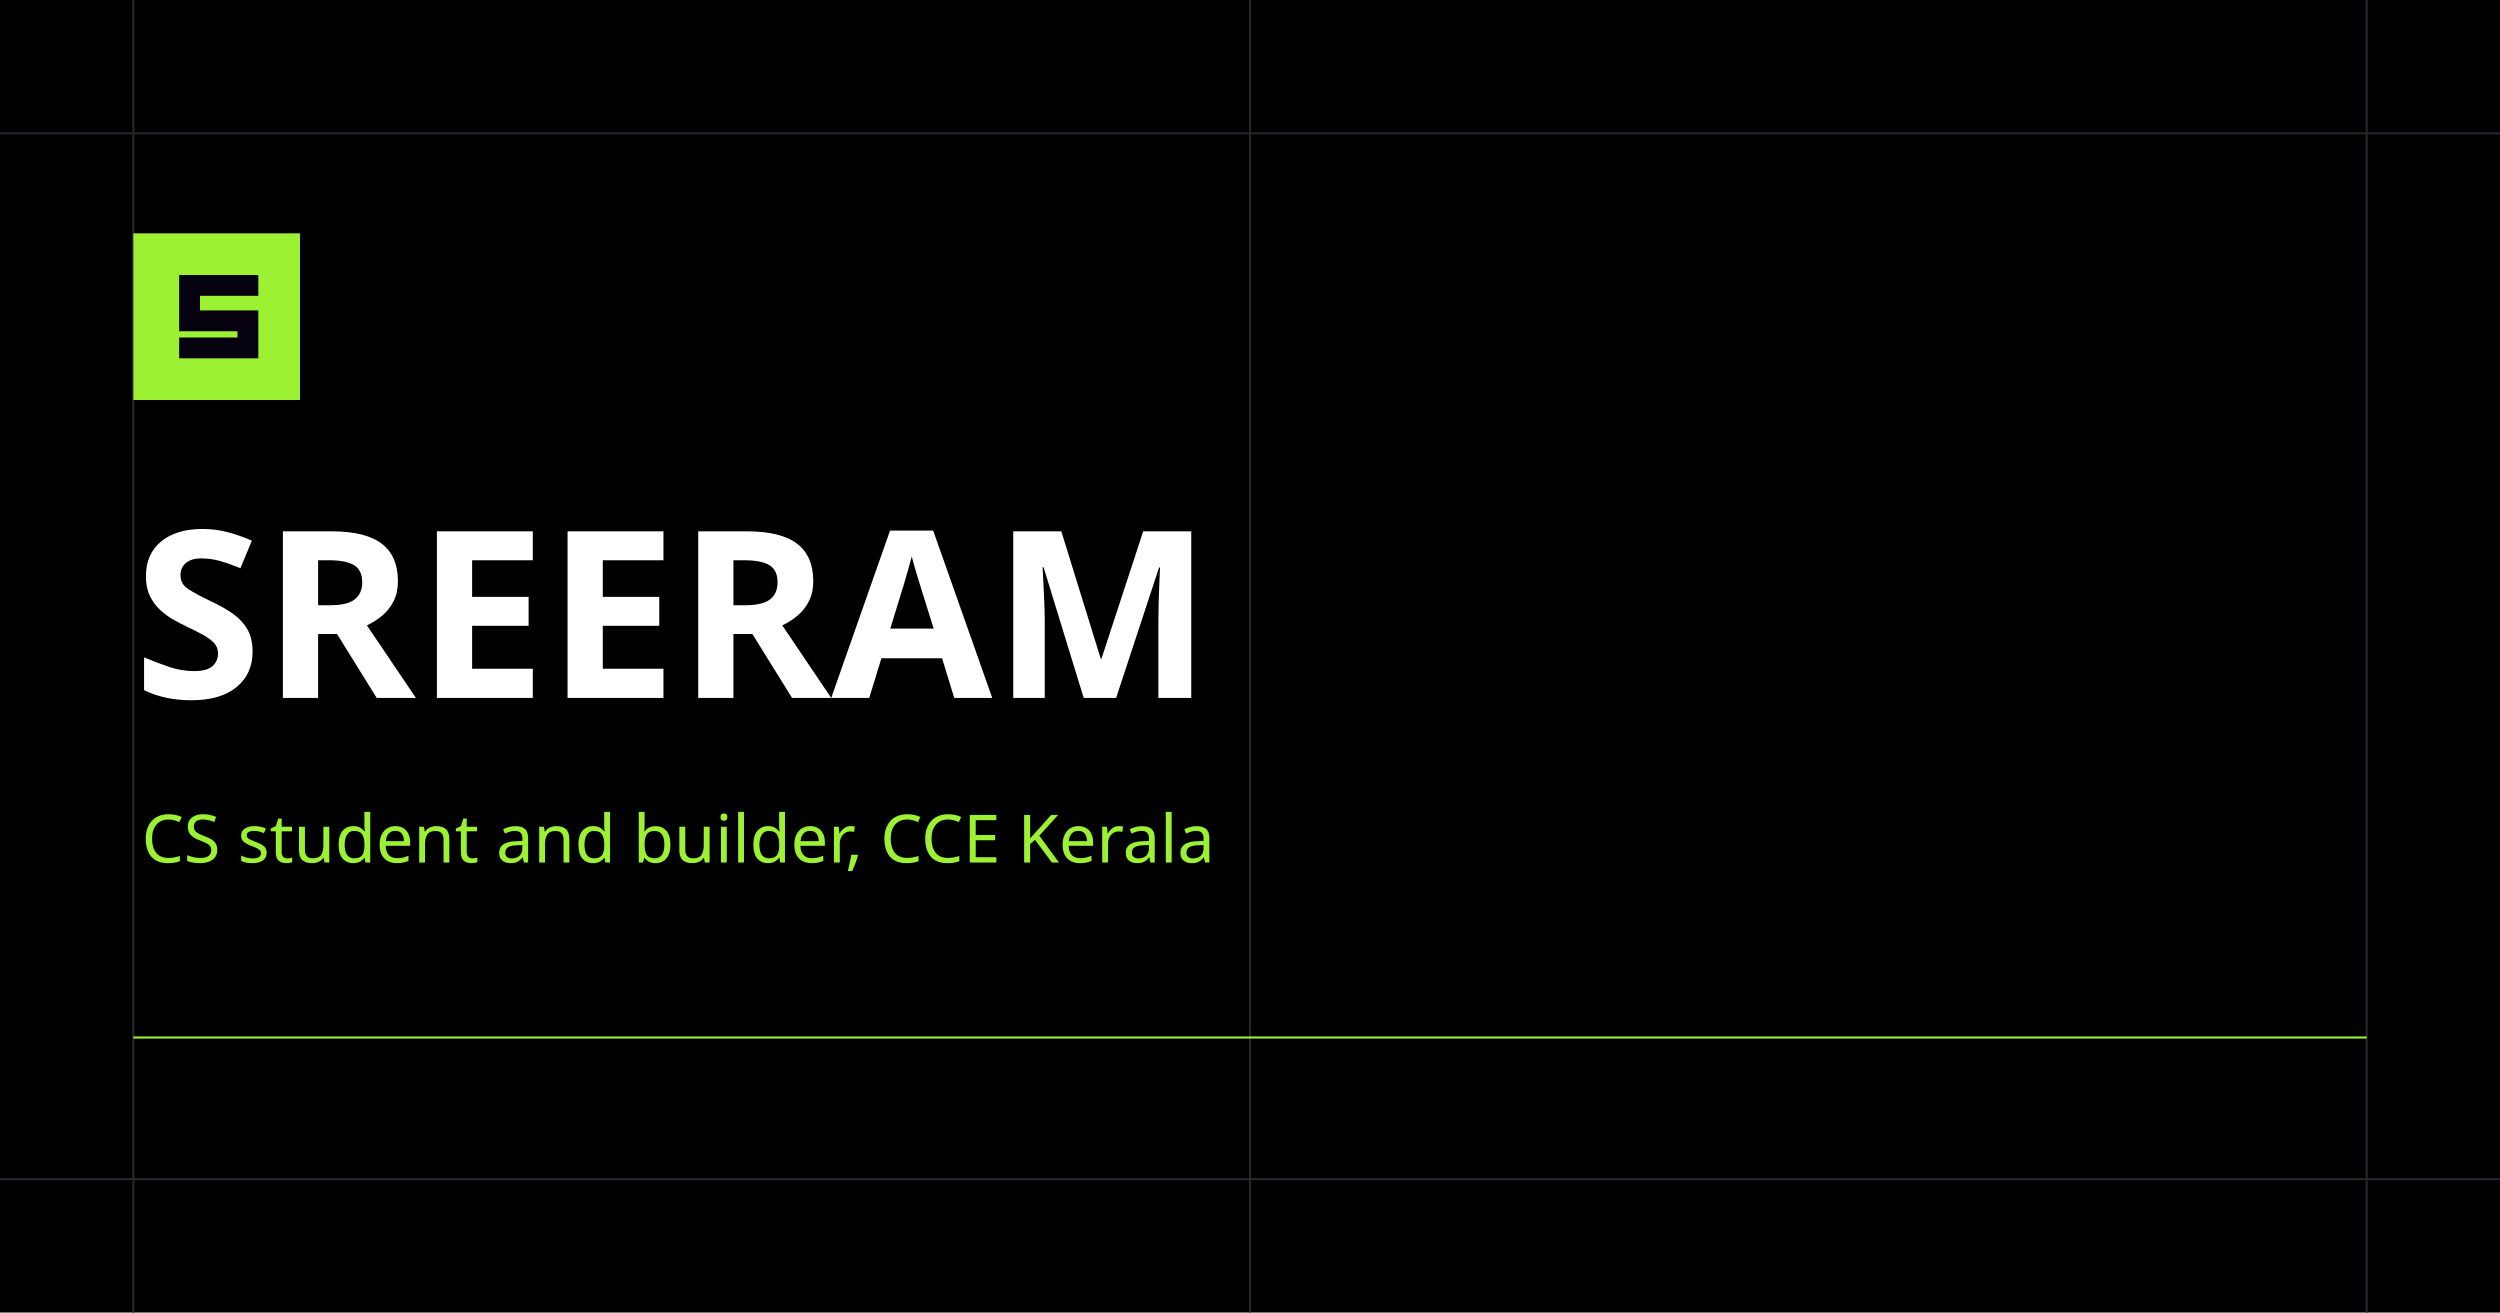
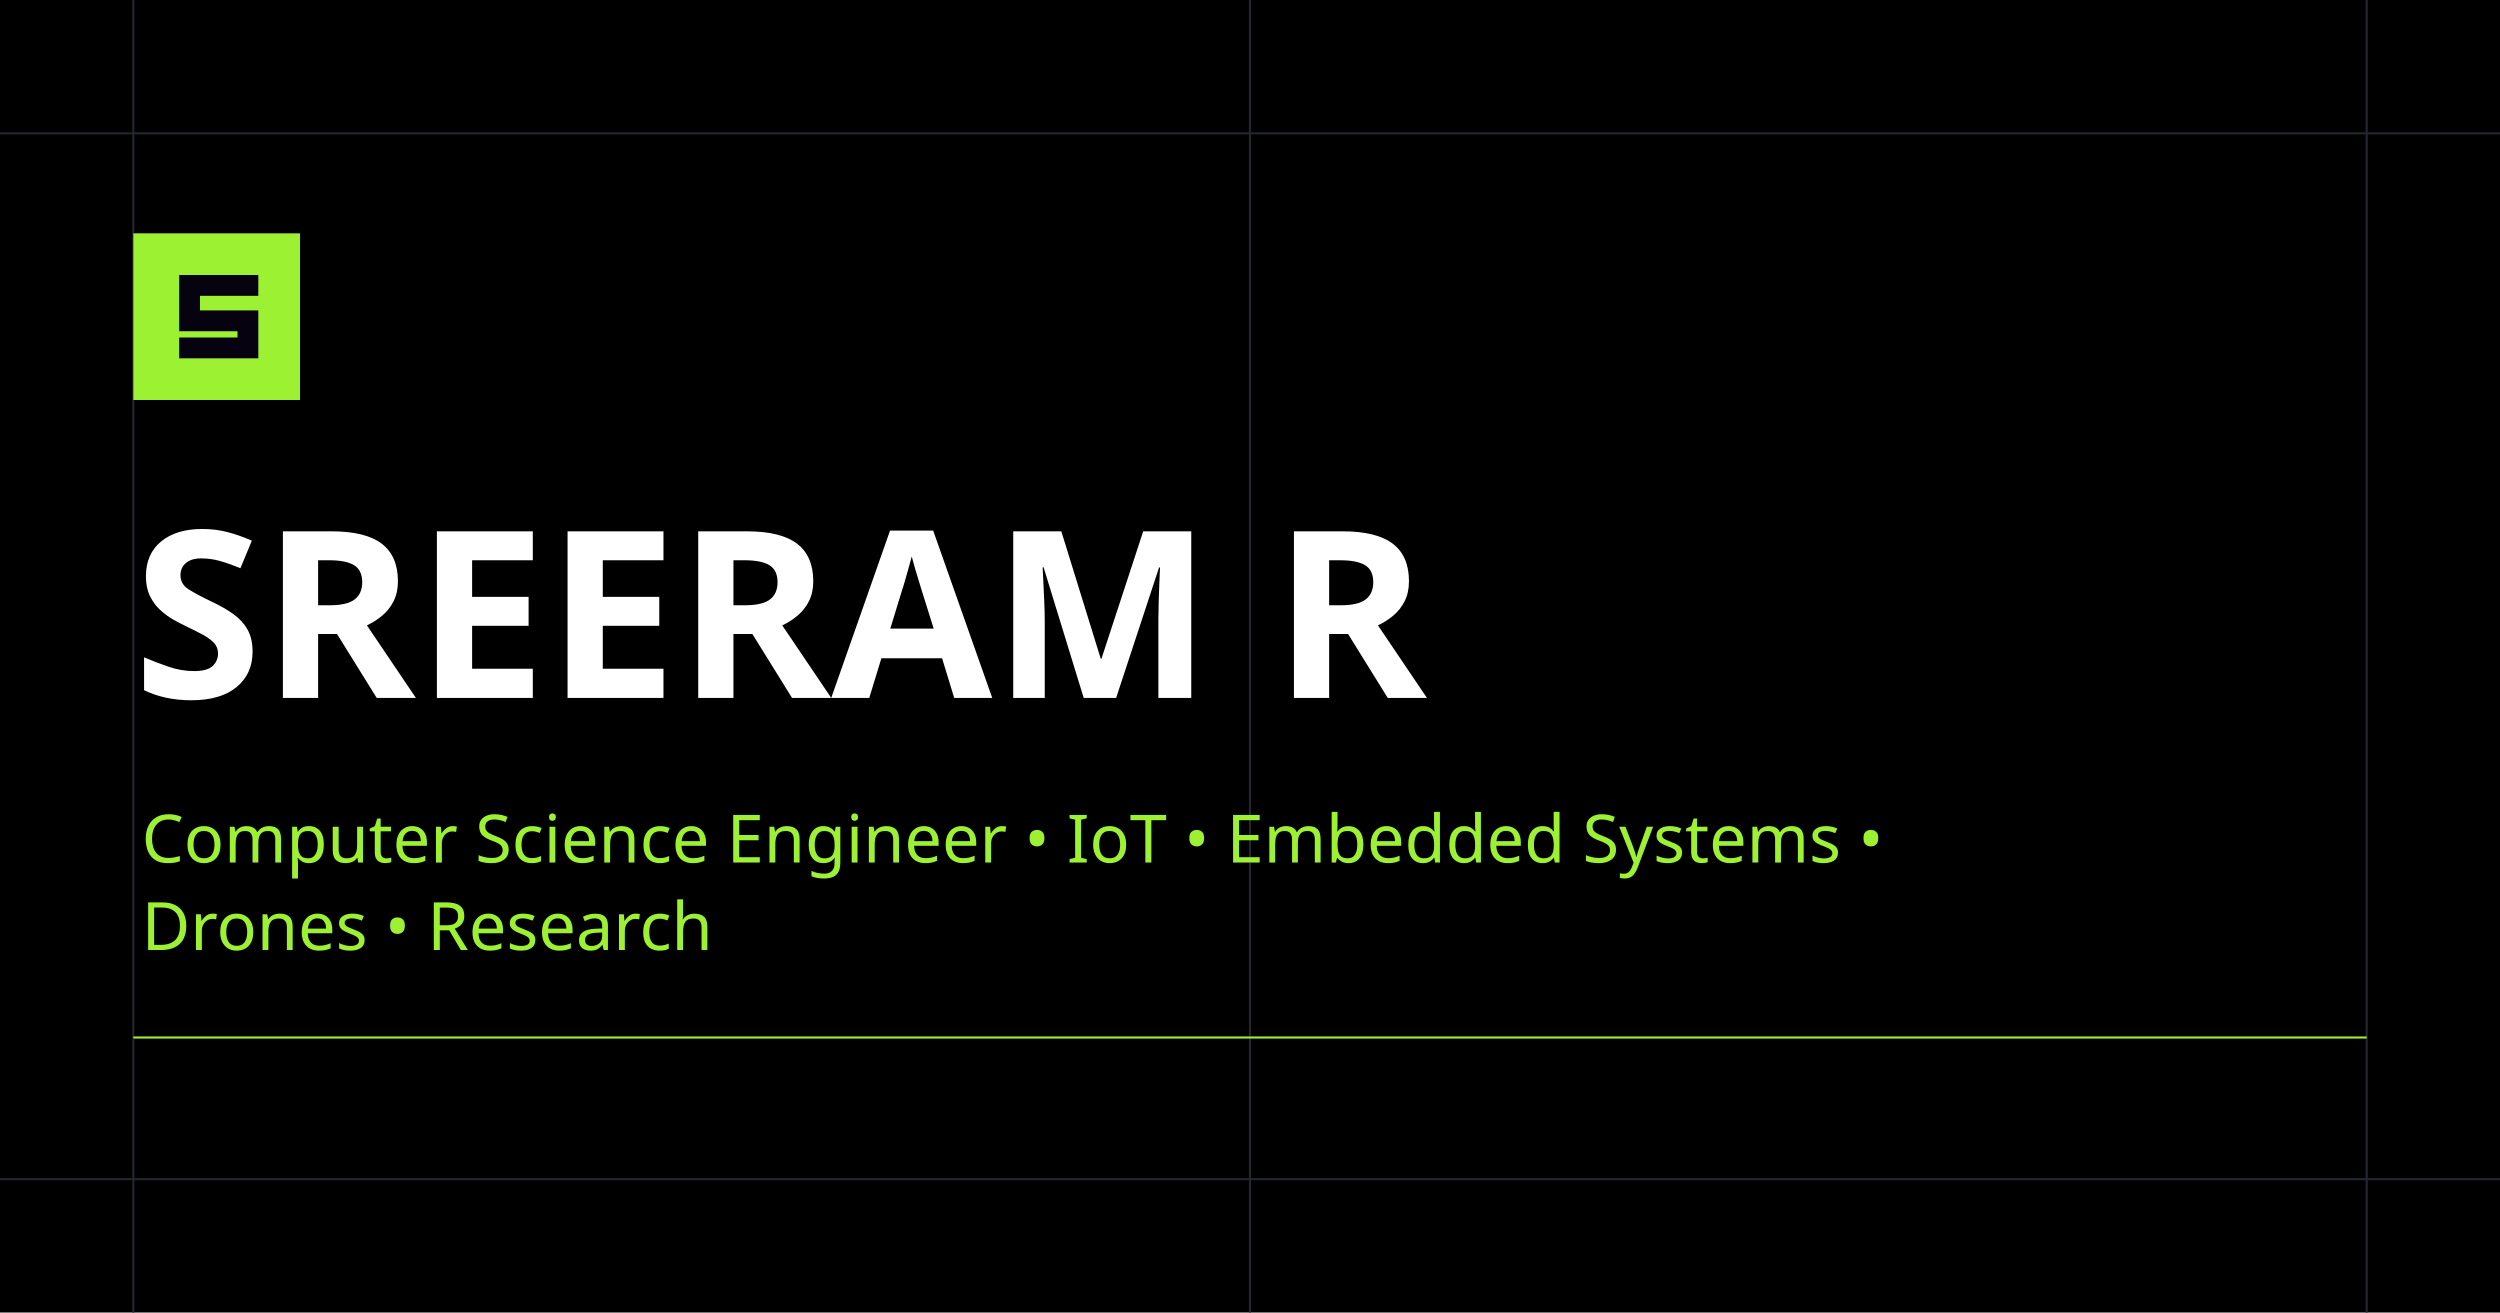
<svg xmlns="http://www.w3.org/2000/svg" width="1200" height="630" viewBox="0 0 1200 630">
  <rect width="1200" height="630" fill="#000" />
  <g stroke="#25272f">
    <path d="M64 0V630M1136 0V630M0 64H1200M0 566H1200M600 0V630" />
  </g>
  <rect x="64" y="112" width="80" height="80" fill="#9df133" />
  <path d="M86 132H124V142H96V149H124V172H86V162H114V159H86Z" fill="#070210" />
-   <text x="64" y="335" fill="#fff" font-family="sans-serif" font-size="112" font-weight="700">SREERAM</text>
-   <text x="68" y="414" fill="#9df133" font-family="sans-serif" font-size="32">CS student and builder, CCE Kerala</text>
+   <text x="64" y="335" fill="#fff" font-family="sans-serif" font-size="112" font-weight="700">SREERAM R</text>
+   <text x="68" y="414" fill="#9df133" font-family="sans-serif" font-size="32">
+     <tspan x="68" dy="0">Computer Science Engineer • IoT • Embedded Systems •</tspan>
+     <tspan x="68" dy="42">Drones • Research</tspan>
+   </text>
  <path d="M64 498H1136" stroke="#9df133" />
</svg>
